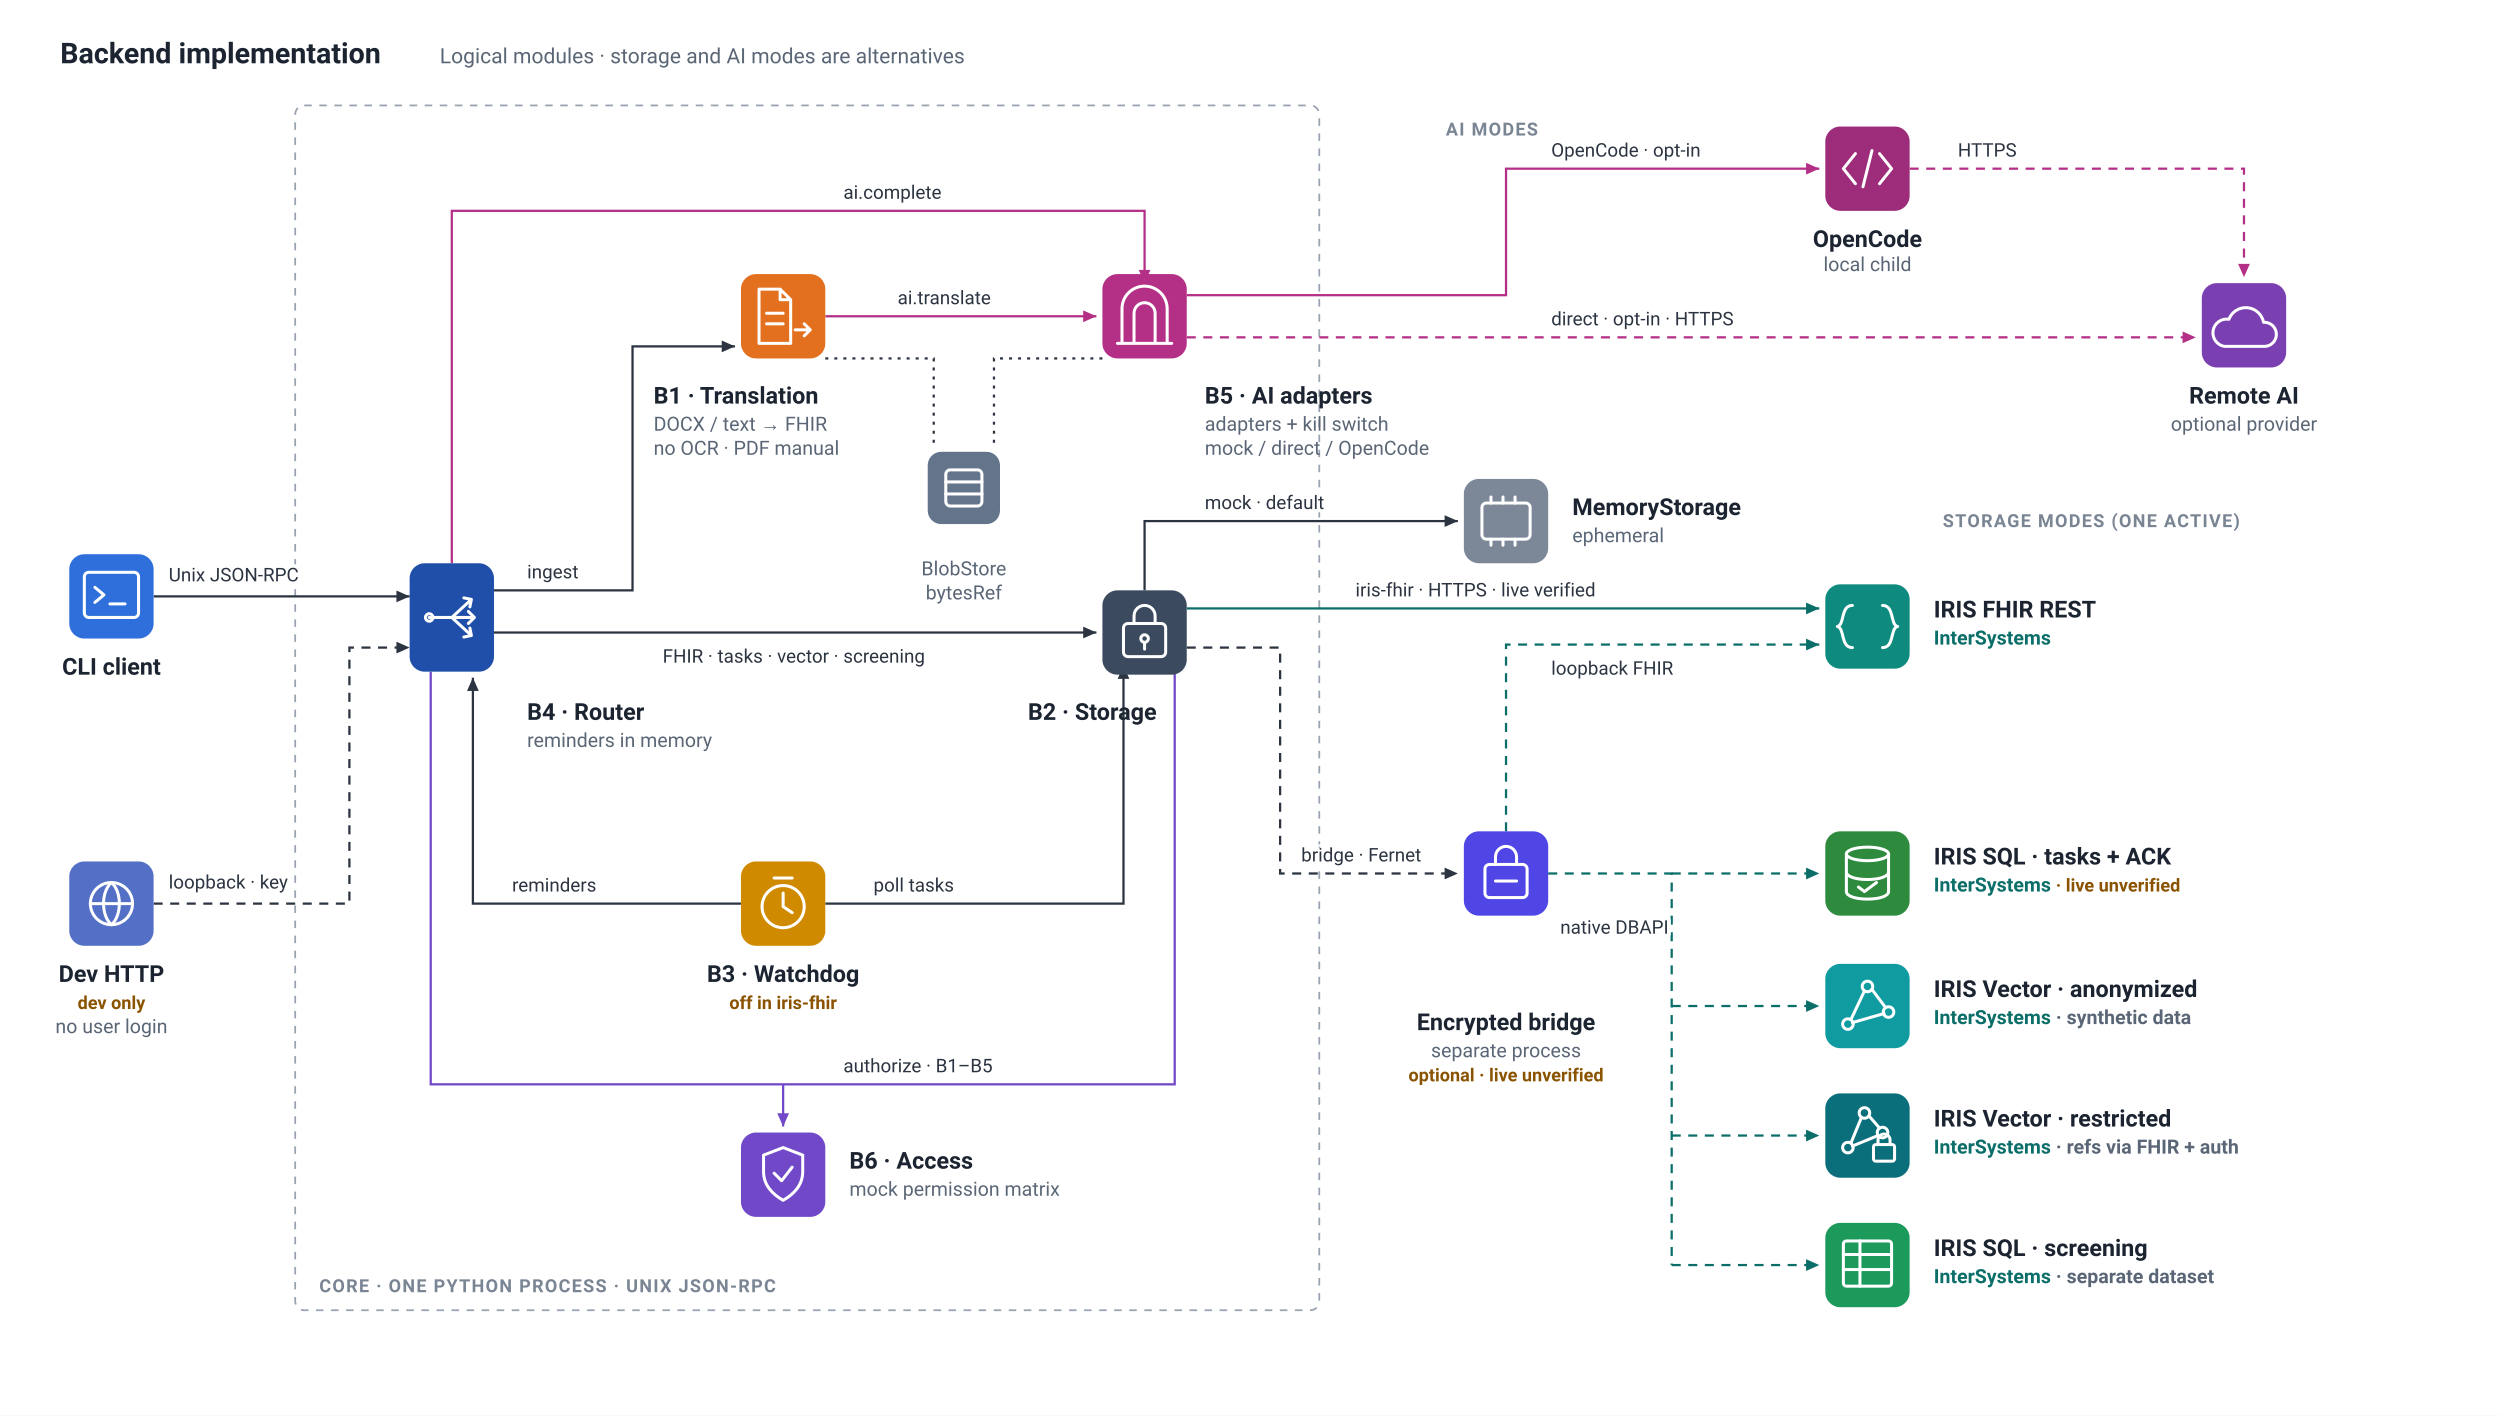
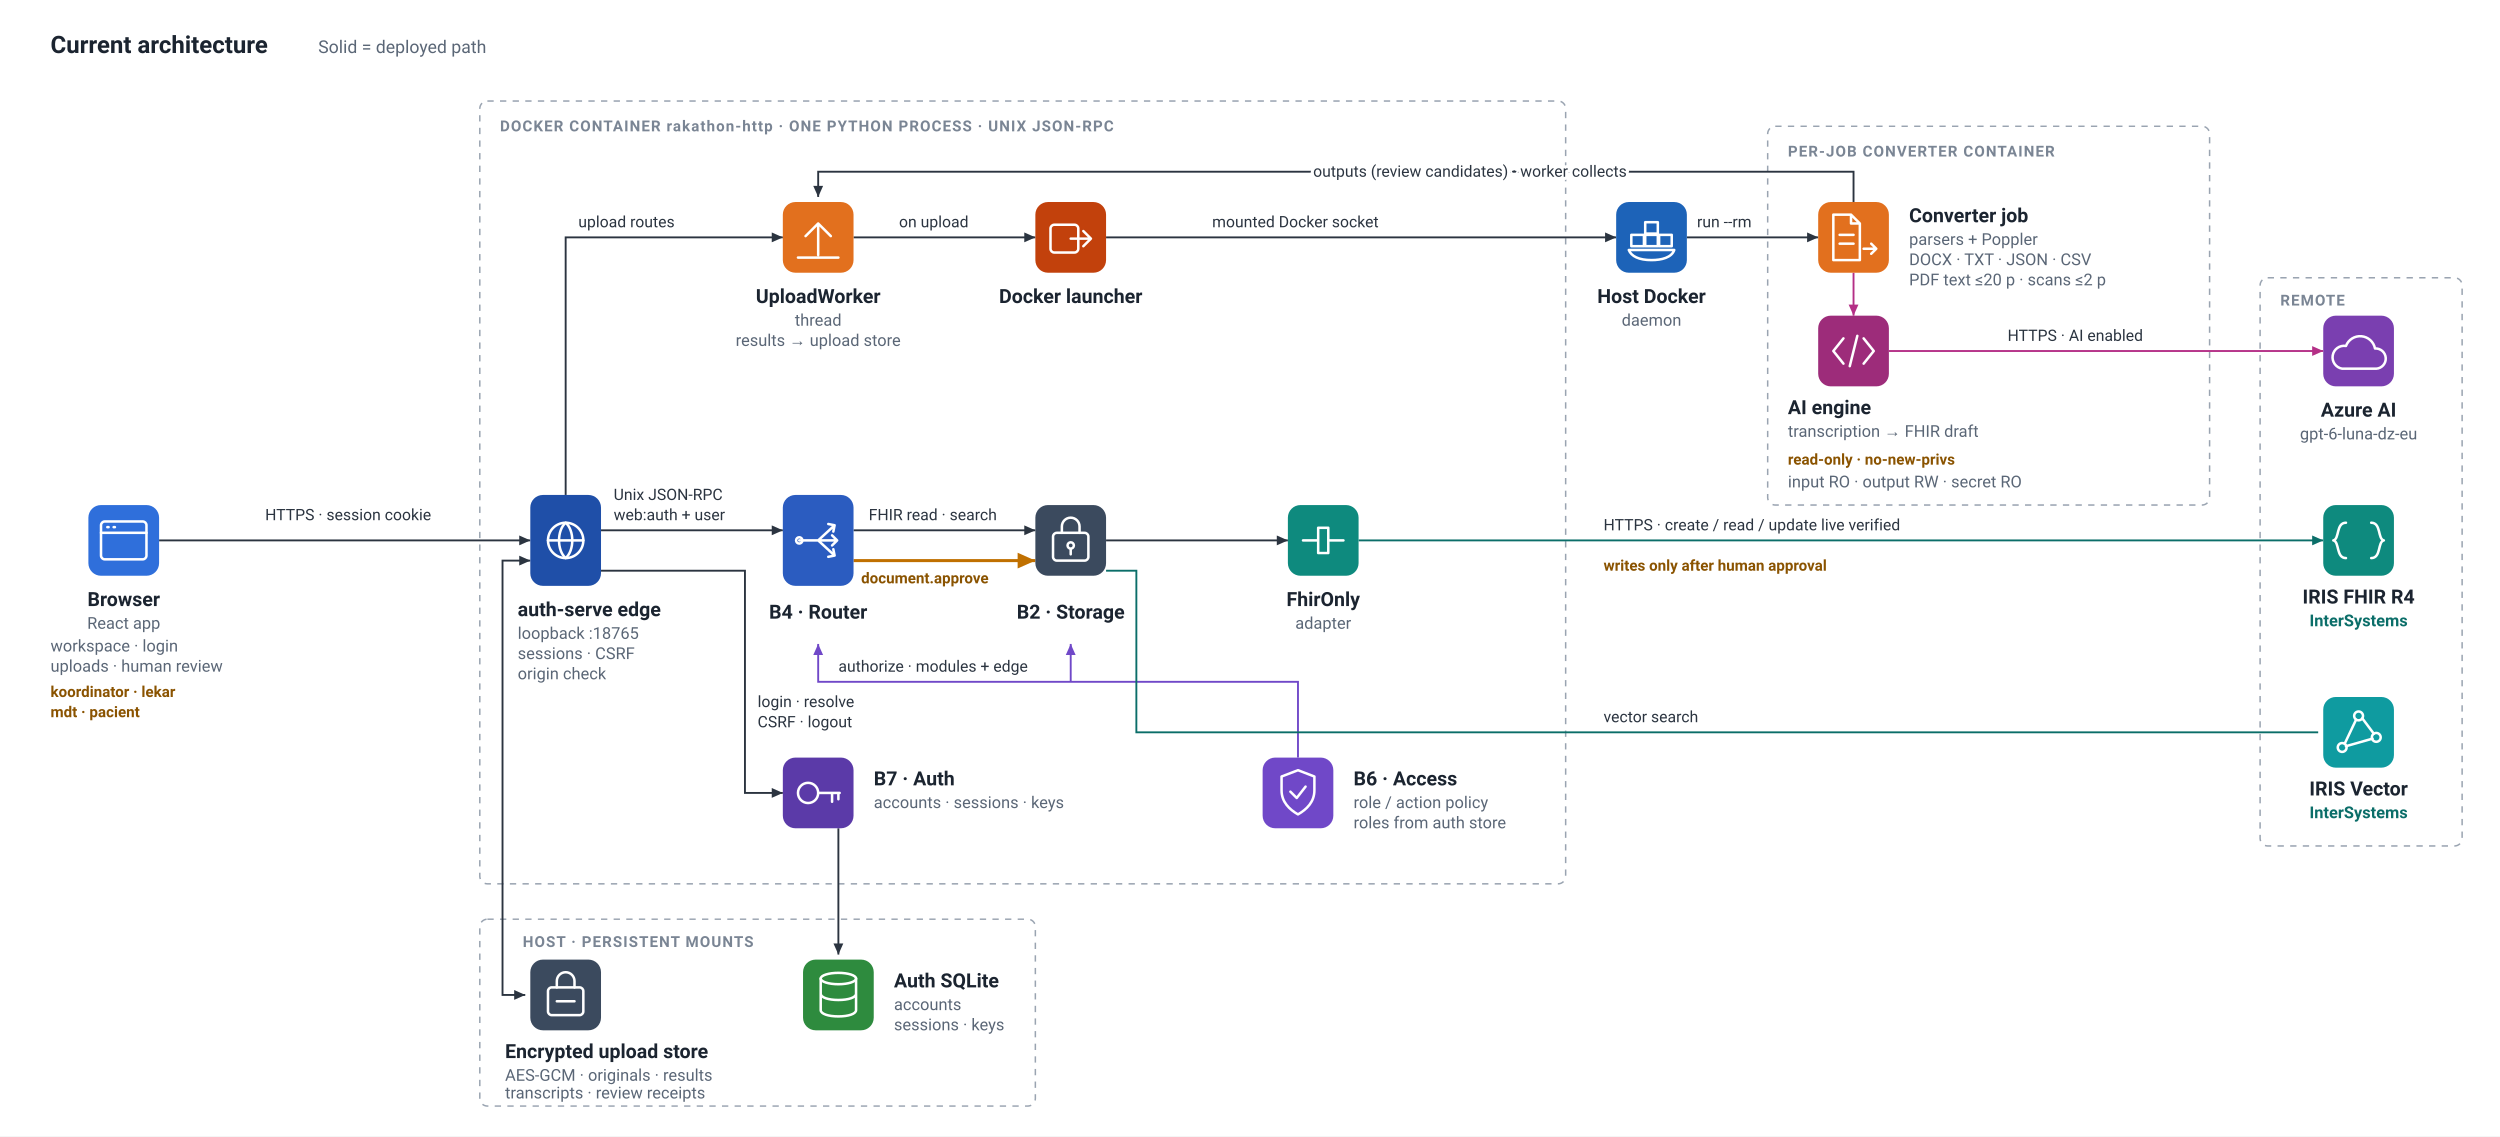
- <svg xmlns="http://www.w3.org/2000/svg" viewBox="0 0 1660 940" width="1660" height="940" role="img" aria-labelledby="t d" font-family="system-ui, -apple-system, 'Segoe UI', Roboto, 'Noto Sans', 'Helvetica Neue', Arial, sans-serif">
+ <svg xmlns="http://www.w3.org/2000/svg" viewBox="0 0 1980 900" width="1980" height="900" role="img" aria-labelledby="t d" font-family="system-ui, -apple-system, 'Segoe UI', Roboto, 'Noto Sans', 'Helvetica Neue', Arial, sans-serif">
  <defs>
    <marker id="a" viewBox="0 0 10 10" refX="9" refY="5" markerWidth="6.5" markerHeight="6.5" orient="auto-start-reverse">
      <path d="M0 1 L9 5 L0 9 z" fill="#2B3440" />
    </marker>
    <marker id="am" viewBox="0 0 10 10" refX="9" refY="5" markerWidth="6.5" markerHeight="6.5" orient="auto-start-reverse">
      <path d="M0 1 L9 5 L0 9 z" fill="#B42F86" />
    </marker>
    <marker id="at" viewBox="0 0 10 10" refX="9" refY="5" markerWidth="6.5" markerHeight="6.5" orient="auto-start-reverse">
      <path d="M0 1 L9 5 L0 9 z" fill="#0B6E69" />
    </marker>
    <marker id="av" viewBox="0 0 10 10" refX="9" refY="5" markerWidth="6.5" markerHeight="6.5" orient="auto-start-reverse">
      <path d="M0 1 L9 5 L0 9 z" fill="#7048C8" />
+     </marker>
+     <marker id="ao" viewBox="0 0 10 10" refX="9" refY="5" markerWidth="6.5" markerHeight="6.5" orient="auto-start-reverse">
+       <path d="M0 1 L9 5 L0 9 z" fill="#C07000" />
+     </marker>
+     <marker id="ag" viewBox="0 0 10 10" refX="9" refY="5" markerWidth="6.5" markerHeight="6.5" orient="auto-start-reverse">
+       <path d="M0 1 L9 5 L0 9 z" fill="#9AA4B1" />
    </marker>
    <style>
    .e{fill:none;stroke:#2B3440;stroke-width:1.5}
    .me{fill:none;stroke:#B42F86;stroke-width:1.5}
    .te{fill:none;stroke:#0B6E69;stroke-width:1.5}
    .ve{fill:none;stroke:#7048C8;stroke-width:1.5}
+     .oe{fill:none;stroke:#C07000;stroke-width:2.4}
+     .xe{fill:none;stroke:#9AA4B1;stroke-width:1.4;stroke-dasharray:6 5}
    .ip{stroke-dasharray:6 5}
    .w{fill:none;stroke:#FFFFFF;stroke-width:2;stroke-linecap:round;stroke-linejoin:round}
    .n{font-size:15.5px;font-weight:650;fill:#1B2430}
+     .nx{font-size:15px;font-weight:650;fill:#6B7685}
    .r{font-size:13px;fill:#5A6676}
+     .rx{font-size:12.5px;fill:#8A94A2}
    .is{font-size:13px;font-weight:600;fill:#0B6E69}
    .st{font-size:12px;font-weight:650;fill:#8A5300}
    .l{font-size:12.5px;fill:#2B3440;paint-order:stroke;stroke:#FFFFFF;stroke-width:5px;stroke-linejoin:round}
+     .lx{font-size:12px;fill:#7A8594;paint-order:stroke;stroke:#F6F7F9;stroke-width:5px;stroke-linejoin:round}
    .g{font-size:12px;font-weight:650;letter-spacing:0.07em;fill:#7A8594}
+     .mute{opacity:0.5}
  </style>
  </defs>
-   <rect width="1660" height="940" fill="#FFFFFF" />
-   <text x="40" y="42" font-size="19" font-weight="650" fill="#1B2430">Backend implementation</text>
-   <text x="292" y="42" font-size="14" fill="#5A6676">Logical modules · storage and AI modes are alternatives</text>
-   <rect x="196" y="70" width="680" height="800" rx="6" fill="none" stroke="#9AA4B1" stroke-width="1.2" stroke-dasharray="5 5" />
-   <text x="212" y="858" class="g">CORE · ONE PYTHON PROCESS · UNIX JSON-RPC</text>
-   <text x="1290" y="350" class="g">STORAGE MODES (ONE ACTIVE)</text>
-   <text x="960" y="90" class="g">AI MODES</text>
-   <path d="M102 396 H272" class="e" marker-end="url(#a)" />
-   <text x="112" y="386" class="l">Unix JSON-RPC</text>
-   <path d="M102 600 H232 V430 H272" class="e ip" marker-end="url(#a)" />
-   <text x="112" y="590" class="l">loopback · key</text>
-   <path d="M300 374 V140 H760 V188" class="me" marker-end="url(#am)" />
-   <text x="560" y="132" class="l">ai.complete</text>
-   <path d="M328 392 H420 V230 H488" class="e" marker-end="url(#a)" />
-   <text x="350" y="384" class="l">ingest</text>
-   <path d="M548 210 H728" class="me" marker-end="url(#am)" />
-   <text x="596" y="202" class="l">ai.translate</text>
-   <path d="M548 238 H620 V296" class="e" stroke-dasharray="2 4" />
-   <path d="M732 238 H660 V296" class="e" stroke-dasharray="2 4" />
-   <text x="640" y="382" text-anchor="middle" class="r">BlobStore</text>
-   <text x="640" y="398" text-anchor="middle" class="r">bytesRef</text>
-   <path d="M328 420 H728" class="e" marker-end="url(#a)" />
-   <text x="440" y="440" class="l">FHIR · tasks · vector · screening</text>
-   <path d="M548 600 H746 V442" class="e" marker-end="url(#a)" />
-   <text x="580" y="592" class="l">poll tasks</text>
-   <path d="M492 600 H314 V450" class="e" marker-end="url(#a)" />
-   <text x="340" y="592" class="l">reminders</text>
-   <path d="M286 446 V720 H780 V446" class="ve" />
-   <path d="M520 720 V748" class="ve" marker-end="url(#av)" />
-   <circle cx="286" cy="720" r="0" />
-   <text x="560" y="712" class="l" fill="#5B3AA8">authorize · B1–B5</text>
-   <path d="M760 392 V346 H968" class="e" marker-end="url(#a)" />
-   <text x="800" y="338" class="l">mock · default</text>
-   <path d="M788 404 H1208" class="te" marker-end="url(#at)" />
-   <text x="900" y="396" class="l" fill="#0B5D58">iris-fhir · HTTPS · live verified</text>
-   <path d="M788 430 H850 V580 H968" class="e ip" marker-end="url(#a)" />
-   <text x="864" y="572" class="l">bridge · Fernet</text>
-   <path d="M1000 552 V428 H1208" class="te ip" marker-end="url(#at)" />
-   <text x="1030" y="448" class="l" fill="#0B5D58">loopback FHIR</text>
-   <path d="M1028 580 H1110 V840" class="te ip" />
-   <path d="M1110 580 H1208" class="te ip" marker-end="url(#at)" />
-   <path d="M1110 668 H1208" class="te ip" marker-end="url(#at)" />
-   <path d="M1110 754 H1208" class="te ip" marker-end="url(#at)" />
-   <path d="M1110 840 H1208" class="te ip" marker-end="url(#at)" />
-   <text x="1036" y="620" class="l" fill="#0B5D58">native DBAPI</text>
-   <path d="M788 196 H1000 V112 H1208" class="me" marker-end="url(#am)" />
-   <text x="1030" y="104" class="l" fill="#8E2268">OpenCode · opt-in</text>
-   <path d="M1268 112 H1490 V184" class="me ip" marker-end="url(#am)" />
-   <text x="1300" y="104" class="l" fill="#8E2268">HTTPS</text>
-   <path d="M788 224 H1458" class="me ip" marker-end="url(#am)" />
-   <text x="1030" y="216" class="l" fill="#8E2268">direct · opt-in · HTTPS</text>
-   <rect x="46" y="368" width="56" height="56" rx="10" fill="#2F6FDB" />
-   <g transform="translate(56 380)" class="w">
+   <rect width="1980" height="900" fill="#FFFFFF" />
+   <text x="40" y="42" font-size="19" font-weight="650" fill="#1B2430">Current architecture</text>
+   <text x="252" y="42" font-size="14" fill="#5A6676">Solid = deployed path</text>
+   <rect x="380" y="80" width="860" height="620" rx="6" fill="none" stroke="#9AA4B1" stroke-width="1.2" stroke-dasharray="5 5" />
+   <text x="396" y="104" class="g">DOCKER CONTAINER rakathon-http · ONE PYTHON PROCESS · UNIX JSON-RPC</text>
+   <rect x="380" y="728" width="440" height="148" rx="6" fill="none" stroke="#9AA4B1" stroke-width="1.2" stroke-dasharray="5 5" />
+   <text x="414" y="750" class="g">HOST · PERSISTENT MOUNTS</text>
+   <rect x="1400" y="100" width="350" height="300" rx="6" fill="none" stroke="#9AA4B1" stroke-width="1.2" stroke-dasharray="5 5" />
+   <text x="1416" y="124" class="g">PER-JOB CONVERTER CONTAINER</text>
+   <rect x="1790" y="220" width="160" height="450" rx="6" fill="none" stroke="#9AA4B1" stroke-width="1.2" stroke-dasharray="5 5" />
+   <text x="1806" y="242" class="g">REMOTE</text>
+   <path d="M126 428 H420" class="e" marker-end="url(#a)" />
+   <text x="210" y="412" class="l">HTTPS · session cookie</text>
+   <path d="M476 420 H620" class="e" marker-end="url(#a)" />
+   <text x="486" y="396" class="l">Unix JSON-RPC</text>
+   <text x="486" y="412" class="l">web:auth + user</text>
+   <path d="M676 420 H820" class="e" marker-end="url(#a)" />
+   <text x="688" y="412" class="l">FHIR read · search</text>
+   <path d="M676 444 H820" class="oe" marker-end="url(#ao)" />
+   <text x="682" y="462" class="st">document.approve</text>
+   <path d="M876 428 H1020" class="e" marker-end="url(#a)" />
+   <path d="M1076 428 H1840" class="te" marker-end="url(#at)" />
+   <text x="1270" y="420" class="l" fill="#0B5D58">HTTPS · create / read / update live verified</text>
+   <text x="1270" y="452" class="st">writes only after human approval</text>
+   <path d="M476 452 H590 V628 H620" class="e" marker-end="url(#a)" />
+   <text x="600" y="560" class="l">login · resolve</text>
+   <text x="600" y="576" class="l">CSRF · logout</text>
+   <path d="M664 656 V756" class="e" marker-end="url(#a)" />
+   <path d="M420 444 H398 V788 H416" class="e" marker-start="url(#a)" marker-end="url(#a)" />
+   <path d="M448 392 V188 H620" class="e" marker-end="url(#a)" />
+   <text x="458" y="180" class="l">upload routes</text>
+   <path d="M676 188 H820" class="e" marker-end="url(#a)" />
+   <text x="712" y="180" class="l">on upload</text>
+   <path d="M876 188 H1280" class="e" marker-end="url(#a)" />
+   <text x="960" y="180" class="l">mounted Docker socket</text>
+   <path d="M1336 188 H1440" class="e" marker-end="url(#a)" />
+   <text x="1344" y="180" class="l">run --rm</text>
+   <path d="M1468 216 V250" class="me" marker-end="url(#am)" />
+   <path d="M1496 278 H1840" class="me" marker-end="url(#am)" />
+   <text x="1590" y="270" class="l" fill="#8E2268">HTTPS · AI enabled</text>
+   <path d="M1468 160 V136 H648 V156" class="e" marker-end="url(#a)" />
+   <text x="1040" y="140" class="l">outputs (review candidates) · worker collects</text>
+   <path d="M1028 600 V540 H648 V510" class="ve" marker-end="url(#av)" />
+   <path d="M848 540 V510" class="ve" marker-end="url(#av)" />
+   <text x="664" y="532" class="l" fill="#5B3AA8">authorize · modules + edge</text>
+   <rect x="70" y="400" width="56" height="56" rx="10" fill="#2F6FDB" />
+   <g transform="translate(80 413)" class="w">
    <rect width="36" height="30" rx="3" />
-     <path d="M7 10 L13 15 L7 20 M17 21 H27" />
-   </g>
-   <text x="74" y="448" text-anchor="middle" class="n">CLI client</text>
-   <rect x="46" y="572" width="56" height="56" rx="10" fill="#5470C6" />
-   <g transform="translate(56 584)" class="w">
-     <circle cx="18" cy="16" r="14" />
-     <path d="M4 16 H32 M18 2 C11 8 11 24 18 30 C25 24 25 8 18 2" />
-   </g>
-   <text x="74" y="652" text-anchor="middle" class="n">Dev HTTP</text>
-   <text x="74" y="670" text-anchor="middle" class="st">dev only</text>
-   <text x="74" y="686" text-anchor="middle" class="r">no user login</text>
-   <rect x="272" y="374" width="56" height="72" rx="10" fill="#1F4FA8" />
-   <g transform="translate(300 410)" class="w">
+     <path d="M0 9 H36 M5 4.5 H6 M10 4.5 H11" />
+   </g>
+   <text x="98" y="480" text-anchor="middle" class="n">Browser</text>
+   <text x="98" y="498" text-anchor="middle" class="r">React app</text>
+   <text x="40" y="516" class="r">workspace · login</text>
+   <text x="40" y="532" class="r">uploads · human review</text>
+   <text x="40" y="552" class="st">koordinator · lekar</text>
+   <text x="40" y="568" class="st">mdt · pacient</text>
+   <rect x="420" y="392" width="56" height="72" rx="10" fill="#1F4FA8" />
+   <g transform="translate(430 410)" class="w">
+     <circle cx="18" cy="18" r="14" />
+     <path d="M4 18 H32 M18 4 C11 10 11 26 18 32 C25 26 25 10 18 4" />
+   </g>
+   <text x="410" y="488" class="n">auth-serve edge</text>
+   <text x="410" y="506" class="r">loopback :18765</text>
+   <text x="410" y="522" class="r">sessions · CSRF</text>
+   <text x="410" y="538" class="r">origin check</text>
+   <rect x="620" y="392" width="56" height="72" rx="10" fill="#2B5CC0" />
+   <g transform="translate(648 428)" class="w">
    <path d="M-15 0 H0 M0 0 L13 -12 M0 0 L13 12 M0 0 H15 M8 -13 L13 -12 L12 -7 M8 13 L13 12 L12 7 M11 -4 L15 0 L11 4" />
    <circle cx="-15" cy="0" r="2.5" />
  </g>
-   <text x="350" y="478" class="n">B4 · Router</text>
-   <text x="350" y="496" class="r">reminders in memory</text>
-   <rect x="492" y="182" width="56" height="56" rx="10" fill="#E2701E" />
-   <g transform="translate(502 192)" class="w">
-     <path d="M2 0 H16 L23 7 V36 H2 Z M16 0 V7 H23 M7 16 H18 M7 23 H18 M26 27 H36 M32 23 L36 27 L32 31" />
-   </g>
-   <text x="434" y="268" class="n">B1 · Translation</text>
-   <text x="434" y="286" class="r">DOCX / text → FHIR</text>
-   <text x="434" y="302" class="r">no OCR · PDF manual</text>
-   <rect x="616" y="300" width="48" height="48" rx="9" fill="#64748B" />
-   <g transform="translate(628 312)" class="w">
-     <rect width="24" height="24" rx="3" />
-     <path d="M0 8 H24 M0 16 H24" />
-   </g>
-   <rect x="732" y="182" width="56" height="56" rx="10" fill="#B42F86" />
-   <g transform="translate(742 192)" class="w">
-     <path d="M3 36 V13 A15 15 0 0 1 33 13 V36 M11 36 V16 A7 7 0 0 1 25 16 V36 M0 36 H36" />
-   </g>
-   <text x="800" y="268" class="n">B5 · AI adapters</text>
-   <text x="800" y="286" class="r">adapters + kill switch</text>
-   <text x="800" y="302" class="r">mock / direct / OpenCode</text>
-   <rect x="492" y="572" width="56" height="56" rx="10" fill="#D08A00" />
-   <g transform="translate(502 582)" class="w">
-     <circle cx="18" cy="20" r="14" />
-     <path d="M18 11 V20 L24 24 M12 1 H24" />
-   </g>
-   <text x="520" y="652" text-anchor="middle" class="n">B3 · Watchdog</text>
-   <text x="520" y="670" text-anchor="middle" class="st">off in iris-fhir</text>
-   <rect x="732" y="392" width="56" height="56" rx="10" fill="#3B4A5E" />
-   <g transform="translate(744 402)" class="w">
+   <text x="648" y="490" text-anchor="middle" class="n">B4 · Router</text>
+   <rect x="820" y="400" width="56" height="56" rx="10" fill="#3B4A5E" />
+   <g transform="translate(832 410)" class="w">
    <rect x="2" y="12" width="28" height="22" rx="3" />
    <path d="M9 12 V7 A7 7 0 0 1 23 7 V12" />
    <circle cx="16" cy="22" r="2.5" />
    <path d="M16 25 V29" />
  </g>
-   <text x="768" y="478" text-anchor="end" class="n">B2 · Storage</text>
-   <rect x="492" y="752" width="56" height="56" rx="10" fill="#7048C8" />
-   <g transform="translate(506 762)" class="w">
+   <text x="848" y="490" text-anchor="middle" class="n">B2 · Storage</text>
+   <rect x="1020" y="400" width="56" height="56" rx="10" fill="#0E8A7E" />
+   <g transform="translate(1030 412)" class="w">
+     <path d="M2 16 H14 M22 16 H34 M14 6 H22 V26 H14 Z" />
+   </g>
+   <text x="1048" y="480" text-anchor="middle" class="n">FhirOnly</text>
+   <text x="1048" y="498" text-anchor="middle" class="r">adapter</text>
+   <rect x="620" y="600" width="56" height="56" rx="10" fill="#5B3AA8" />
+   <g transform="translate(630 612)" class="w">
+     <circle cx="10" cy="16" r="8" />
+     <path d="M18 16 H35 M29 16 V23 M34 16 V21" />
+   </g>
+   <text x="692" y="622" class="n">B7 · Auth</text>
+   <text x="692" y="640" class="r">accounts · sessions · keys</text>
+   <rect x="1000" y="600" width="56" height="56" rx="10" fill="#7048C8" />
+   <g transform="translate(1014 610)" class="w">
    <path d="M14 0 L27 5 V16 C27 25 21 31 14 35 C7 31 1 25 1 16 V5 Z" />
    <path d="M8 17 L13 22 L20 13" />
  </g>
-   <text x="564" y="776" class="n">B6 · Access</text>
-   <text x="564" y="794" class="r">mock permission matrix</text>
-   <rect x="972" y="318" width="56" height="56" rx="10" fill="#7C8798" />
-   <g transform="translate(982 330)" class="w">
-     <rect x="2" y="4" width="32" height="24" rx="3" />
-     <path d="M8 4 V0 M16 4 V0 M24 4 V0 M8 28 V32 M16 28 V32 M24 28 V32" />
-   </g>
-   <text x="1044" y="342" class="n">MemoryStorage</text>
-   <text x="1044" y="360" class="r">ephemeral</text>
-   <rect x="972" y="552" width="56" height="56" rx="10" fill="#4F46E5" />
-   <g transform="translate(984 562)" class="w">
+   <text x="1072" y="622" class="n">B6 · Access</text>
+   <text x="1072" y="640" class="r">role / action policy</text>
+   <text x="1072" y="656" class="r">roles from auth store</text>
+   <rect x="620" y="160" width="56" height="56" rx="10" fill="#E2701E" />
+   <g transform="translate(630 172)" class="w">
+     <path d="M18 30 V6 M8 15 L18 5 L28 15 M2 32 H34" />
+   </g>
+   <text x="648" y="240" text-anchor="middle" class="n">UploadWorker</text>
+   <text x="648" y="258" text-anchor="middle" class="r">thread</text>
+   <text x="648" y="274" text-anchor="middle" class="r">results → upload store</text>
+   <rect x="820" y="160" width="56" height="56" rx="10" fill="#C2410C" />
+   <g transform="translate(830 172)" class="w">
+     <rect x="2" y="6" width="22" height="22" rx="3" />
+     <path d="M18 17 H34 M28 11 L34 17 L28 23" />
+   </g>
+   <text x="848" y="240" text-anchor="middle" class="n">Docker launcher</text>
+   <rect x="1280" y="160" width="56" height="56" rx="10" fill="#1D63B8" />
+   <g transform="translate(1290 172)" class="w">
+     <rect x="2" y="14" width="10" height="9" />
+     <rect x="13" y="14" width="10" height="9" />
+     <rect x="24" y="14" width="10" height="9" />
+     <rect x="13" y="4" width="10" height="9" />
+     <path d="M0 26 H36 C34 32 26 34 18 34 C8 34 2 31 0 26" />
+   </g>
+   <text x="1308" y="240" text-anchor="middle" class="n">Host Docker</text>
+   <text x="1308" y="258" text-anchor="middle" class="r">daemon</text>
+   <rect x="1440" y="160" width="56" height="56" rx="10" fill="#E2701E" />
+   <g transform="translate(1450 170)" class="w">
+     <path d="M2 0 H16 L23 7 V36 H2 Z M16 0 V7 H23 M7 16 H18 M7 23 H18 M26 27 H36 M32 23 L36 27 L32 31" />
+   </g>
+   <text x="1512" y="176" class="n">Converter job</text>
+   <text x="1512" y="194" class="r">parsers + Poppler</text>
+   <text x="1512" y="210" class="r">DOCX · TXT · JSON · CSV</text>
+   <text x="1512" y="226" class="r">PDF text ≤20 p · scans ≤2 p</text>
+   <rect x="1440" y="250" width="56" height="56" rx="10" fill="#9D2C7A" />
+   <g transform="translate(1450 264)" class="w">
+     <path d="M10 4 L2 14 L10 24 M26 4 L34 14 L26 24 M21 2 L15 26" />
+   </g>
+   <text x="1416" y="328" class="n">AI engine</text>
+   <text x="1416" y="346" class="r">transcription → FHIR draft</text>
+   <text x="1416" y="368" class="st">read-only · no-new-privs</text>
+   <text x="1416" y="386" class="r">input RO · output RW · secret RO</text>
+   <rect x="1840" y="250" width="56" height="56" rx="10" fill="#7A3FB0" />
+   <g transform="translate(1846 262)" class="w">
+     <path d="M9 30 H36 A8 8 0 0 0 35 14 A12 12 0 0 0 12 12 A9 9 0 0 0 9 30 Z" />
+   </g>
+   <text x="1868" y="330" text-anchor="middle" class="n">Azure AI</text>
+   <text x="1868" y="348" text-anchor="middle" class="r">gpt-6-luna-dz-eu</text>
+   <rect x="1840" y="400" width="56" height="56" rx="10" fill="#0E8A7E" />
+   <path d="M1858 414 C1850 414 1853 427 1848 428 C1853 429 1850 442 1858 442 M1878 414 C1886 414 1883 427 1888 428 C1883 429 1886 442 1878 442" class="w" />
+   <text x="1868" y="478" text-anchor="middle" class="n">IRIS FHIR R4</text>
+   <text x="1868" y="496" text-anchor="middle" class="is">InterSystems</text>
+   <rect x="420" y="760" width="56" height="56" rx="10" fill="#3B4A5E" />
+   <g transform="translate(432 770)" class="w">
    <rect x="2" y="12" width="28" height="22" rx="3" />
    <path d="M9 12 V7 A7 7 0 0 1 23 7 V12 M9 23 H23" />
  </g>
-   <text x="1000" y="684" text-anchor="middle" class="n">Encrypted bridge</text>
-   <text x="1000" y="702" text-anchor="middle" class="r">separate process</text>
-   <text x="1000" y="718" text-anchor="middle" class="st">optional · live unverified</text>
-   <rect x="1212" y="84" width="56" height="56" rx="10" fill="#9D2C7A" />
-   <g transform="translate(1222 98)" class="w">
-     <path d="M10 4 L2 14 L10 24 M26 4 L34 14 L26 24 M21 2 L15 26" />
-   </g>
-   <text x="1240" y="164" text-anchor="middle" class="n">OpenCode</text>
-   <text x="1240" y="180" text-anchor="middle" class="r">local child</text>
-   <rect x="1462" y="188" width="56" height="56" rx="10" fill="#7A3FB0" />
-   <g transform="translate(1468 200)" class="w">
-     <path d="M9 30 H36 A8 8 0 0 0 35 14 A12 12 0 0 0 12 12 A9 9 0 0 0 9 30 Z" />
-   </g>
-   <text x="1490" y="268" text-anchor="middle" class="n">Remote AI</text>
-   <text x="1490" y="286" text-anchor="middle" class="r">optional provider</text>
-   <rect x="1212" y="388" width="56" height="56" rx="10" fill="#0E8A7E" />
-   <path d="M1230 402 C1222 402 1225 415 1220 416 C1225 417 1222 430 1230 430 M1250 402 C1258 402 1255 415 1260 416 C1255 417 1258 430 1250 430" class="w" />
-   <text x="1284" y="410" class="n">IRIS FHIR REST</text>
-   <text x="1284" y="428" class="is">InterSystems</text>
-   <rect x="1212" y="552" width="56" height="56" rx="10" fill="#2E8B3E" />
-   <g transform="translate(1224 562)" class="w">
+   <text x="400" y="838" class="n">Encrypted upload store</text>
+   <text x="400" y="856" class="r">AES-GCM · originals · results</text>
+   <text x="400" y="870" class="r">transcripts · review receipts</text>
+   <rect x="636" y="760" width="56" height="56" rx="10" fill="#2E8B3E" />
+   <g transform="translate(648 770)" class="w">
    <ellipse cx="16" cy="5" rx="14" ry="4.5" />
    <path d="M2 5 V30 C2 33 8 35 16 35 C24 35 30 33 30 30 V5 M2 17 C2 20 8 22 16 22 C24 22 30 20 30 17" />
-     <path d="M10 27 L14 30 L22 24" />
-   </g>
-   <text x="1284" y="574" class="n">IRIS SQL · tasks + ACK</text>
-   <text x="1284" y="592" class="is">InterSystems <tspan class="st">· live unverified</tspan>
-   </text>
-   <rect x="1212" y="640" width="56" height="56" rx="10" fill="#0F9BA0" />
-   <g transform="translate(1222 650)" class="w">
-     <circle cx="5" cy="30" r="3.5" />
-     <circle cx="18" cy="5" r="3.5" />
-     <circle cx="32" cy="22" r="3.5" />
-     <path d="M7 27 L16 8 M21 7 L30 19 M8 29 L29 23" />
-   </g>
-   <text x="1284" y="662" class="n">IRIS Vector · anonymized</text>
-   <text x="1284" y="680" class="is">InterSystems <tspan class="r">· synthetic data</tspan>
-   </text>
-   <rect x="1212" y="726" width="56" height="56" rx="10" fill="#0A6F7A" />
-   <g transform="translate(1222 734)" class="w">
-     <circle cx="5" cy="28" r="3.5" />
-     <circle cx="16" cy="5" r="3.5" />
-     <circle cx="28" cy="18" r="3.5" />
-     <path d="M7 25 L14 8 M19 7 L26 15 M8 27 L25 20" />
-     <rect x="22" y="26" width="14" height="11" rx="1.5" fill="#0A6F7A" />
-     <path d="M25 26 V23 A4 4 0 0 1 33 23 V26" />
-   </g>
-   <text x="1284" y="748" class="n">IRIS Vector · restricted</text>
-   <text x="1284" y="766" class="is">InterSystems <tspan class="r">· refs via FHIR + auth</tspan>
-   </text>
-   <rect x="1212" y="812" width="56" height="56" rx="10" fill="#1C9A5C" />
-   <g transform="translate(1224 824)" class="w">
-     <rect width="32" height="30" rx="2" />
-     <path d="M0 9 H32 M0 19 H32 M11 0 V30" />
-   </g>
-   <text x="1284" y="834" class="n">IRIS SQL · screening</text>
-   <text x="1284" y="852" class="is">InterSystems <tspan class="r">· separate dataset</tspan>
-   </text>
+   </g>
+   <text x="708" y="782" class="n">Auth SQLite</text>
+   <text x="708" y="800" class="r">accounts</text>
+   <text x="708" y="816" class="r">sessions · keys</text>
+   <path d="M876 452 H900 V580 H1836" fill="none" stroke="#0B6E69" stroke-width="1.5" />
+   <text x="1270" y="572" class="l" fill="#0B5D58">vector search</text>
+   <g>
+     <rect x="1840" y="552" width="56" height="56" rx="10" fill="#0F9BA0" />
+     <g transform="translate(1850 562)" class="w">
+       <circle cx="5" cy="30" r="3.5" />
+       <circle cx="18" cy="5" r="3.5" />
+       <circle cx="32" cy="22" r="3.5" />
+       <path d="M7 27 L16 8 M21 7 L30 19 M8 29 L29 23" />
+     </g>
+   </g>
+   <text x="1868" y="630" text-anchor="middle" class="n">IRIS Vector</text>
+   <text x="1868" y="648" text-anchor="middle" class="is">InterSystems</text>
</svg>
